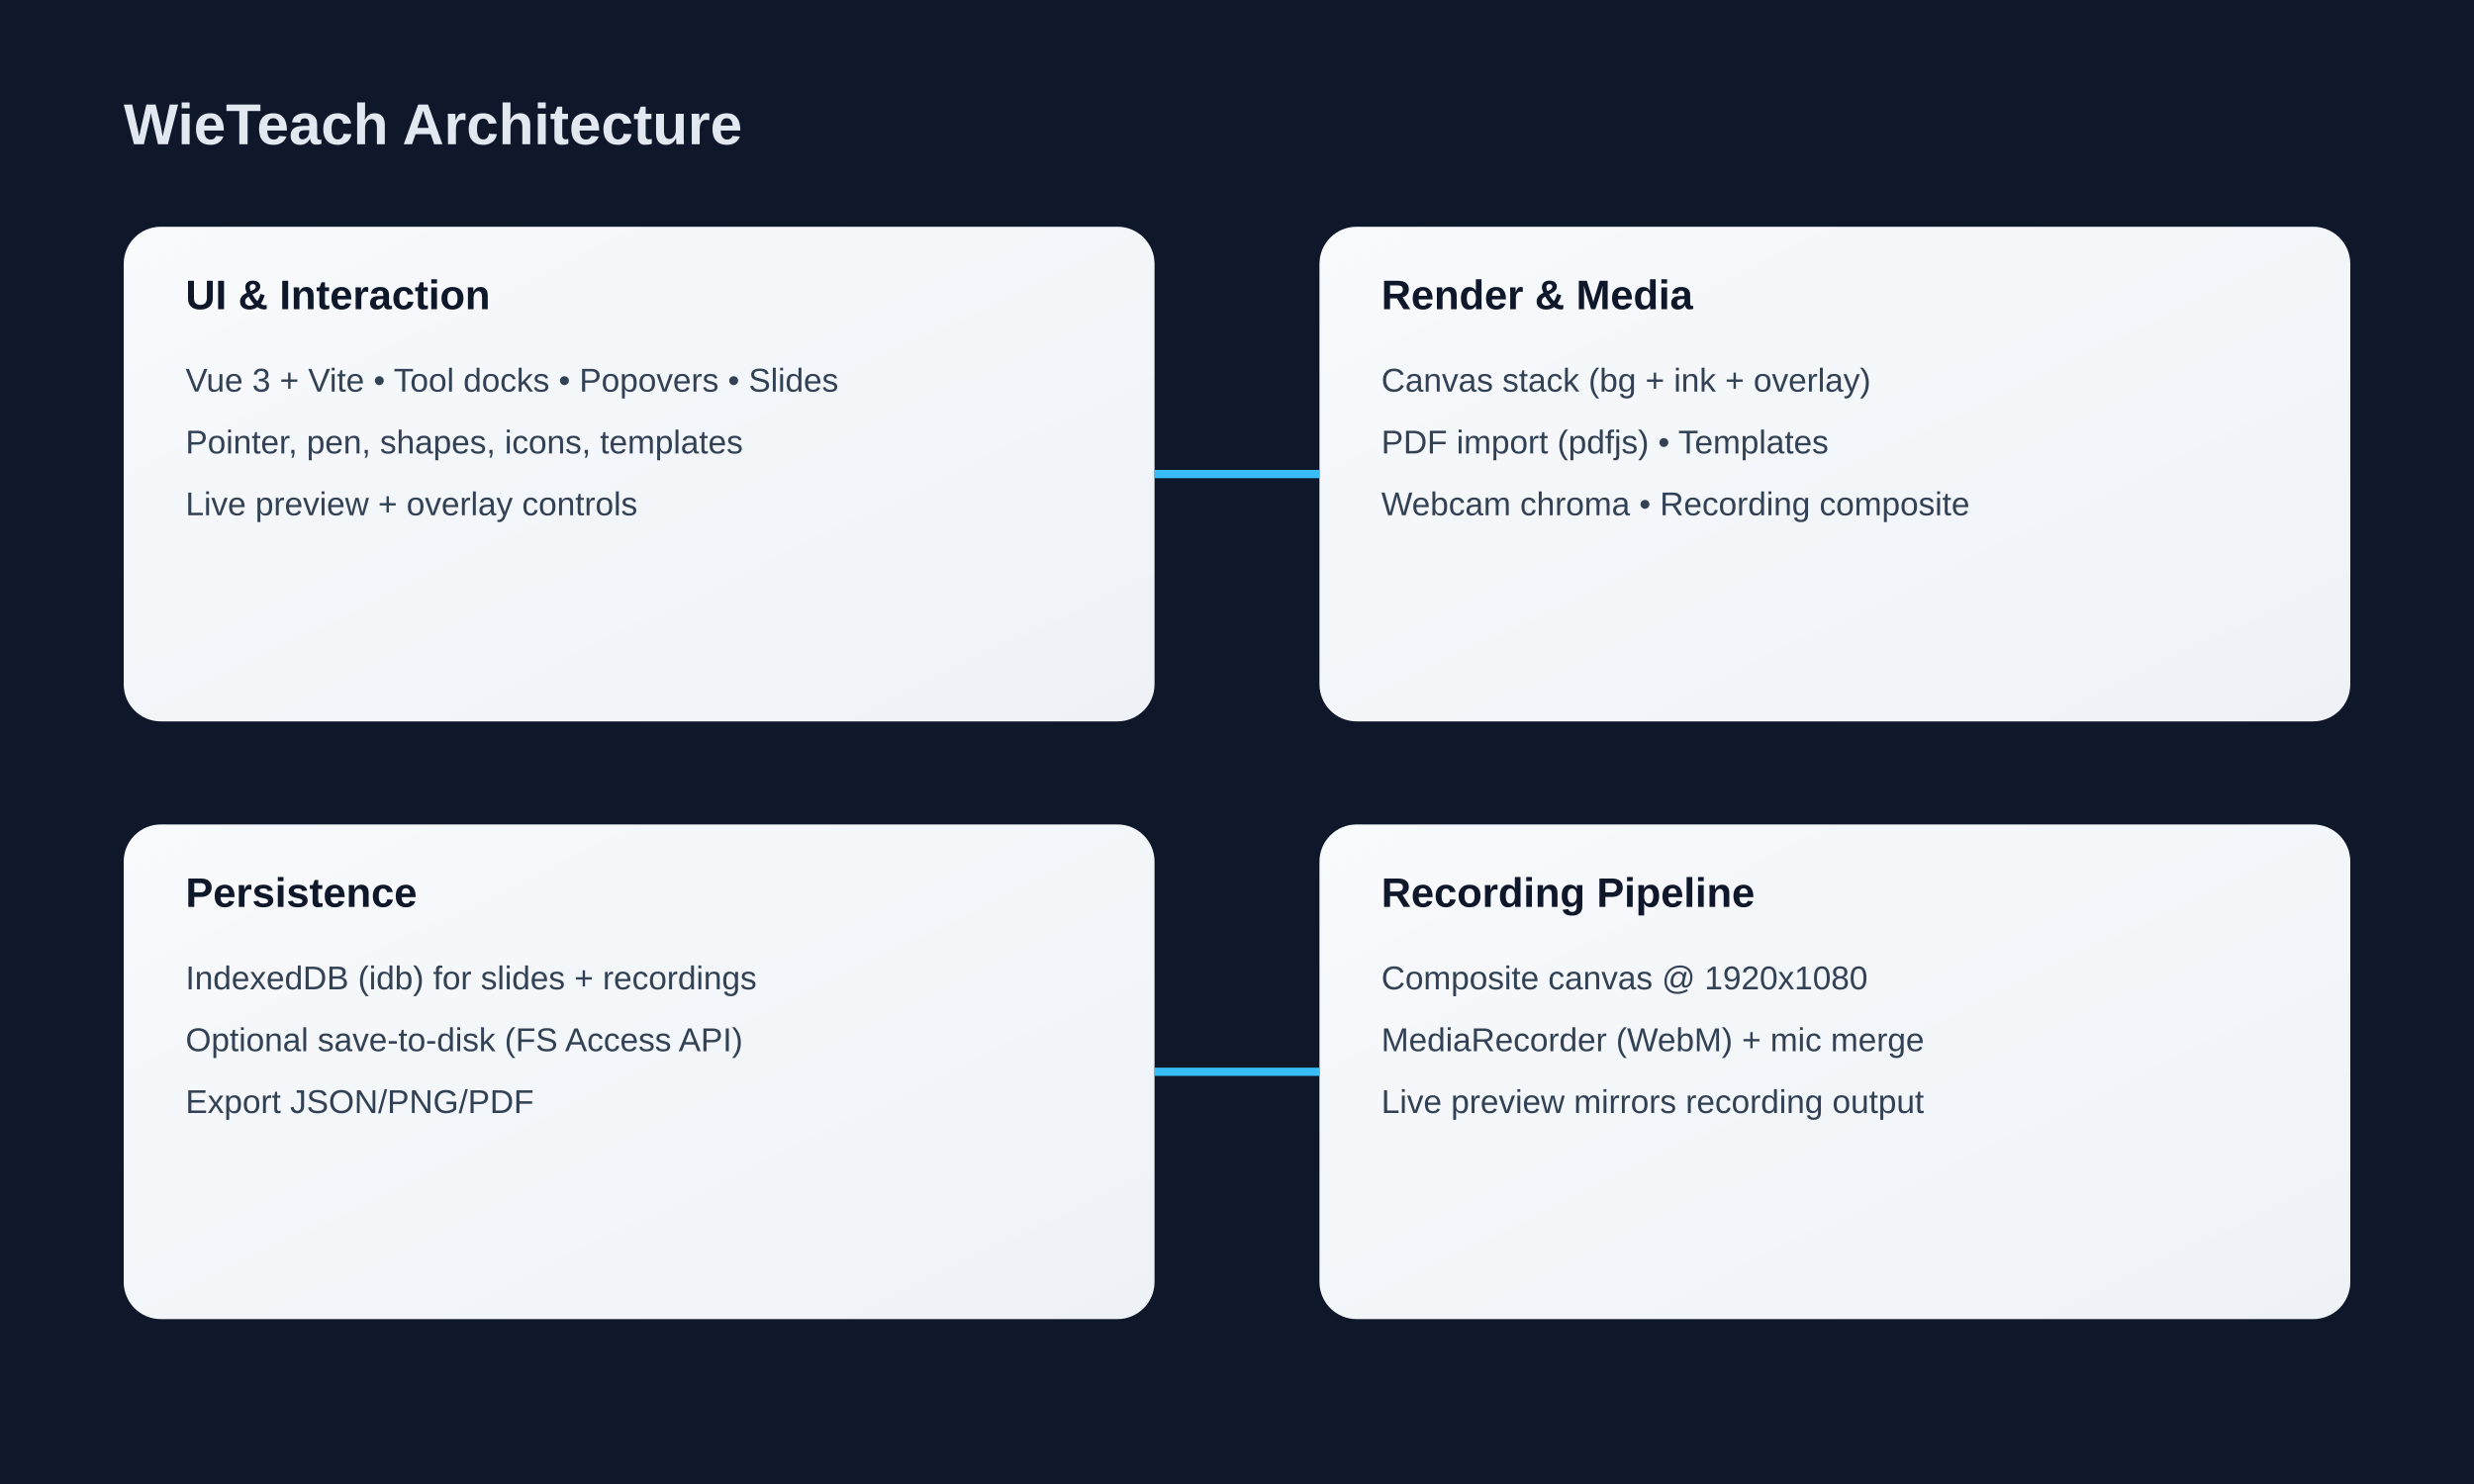
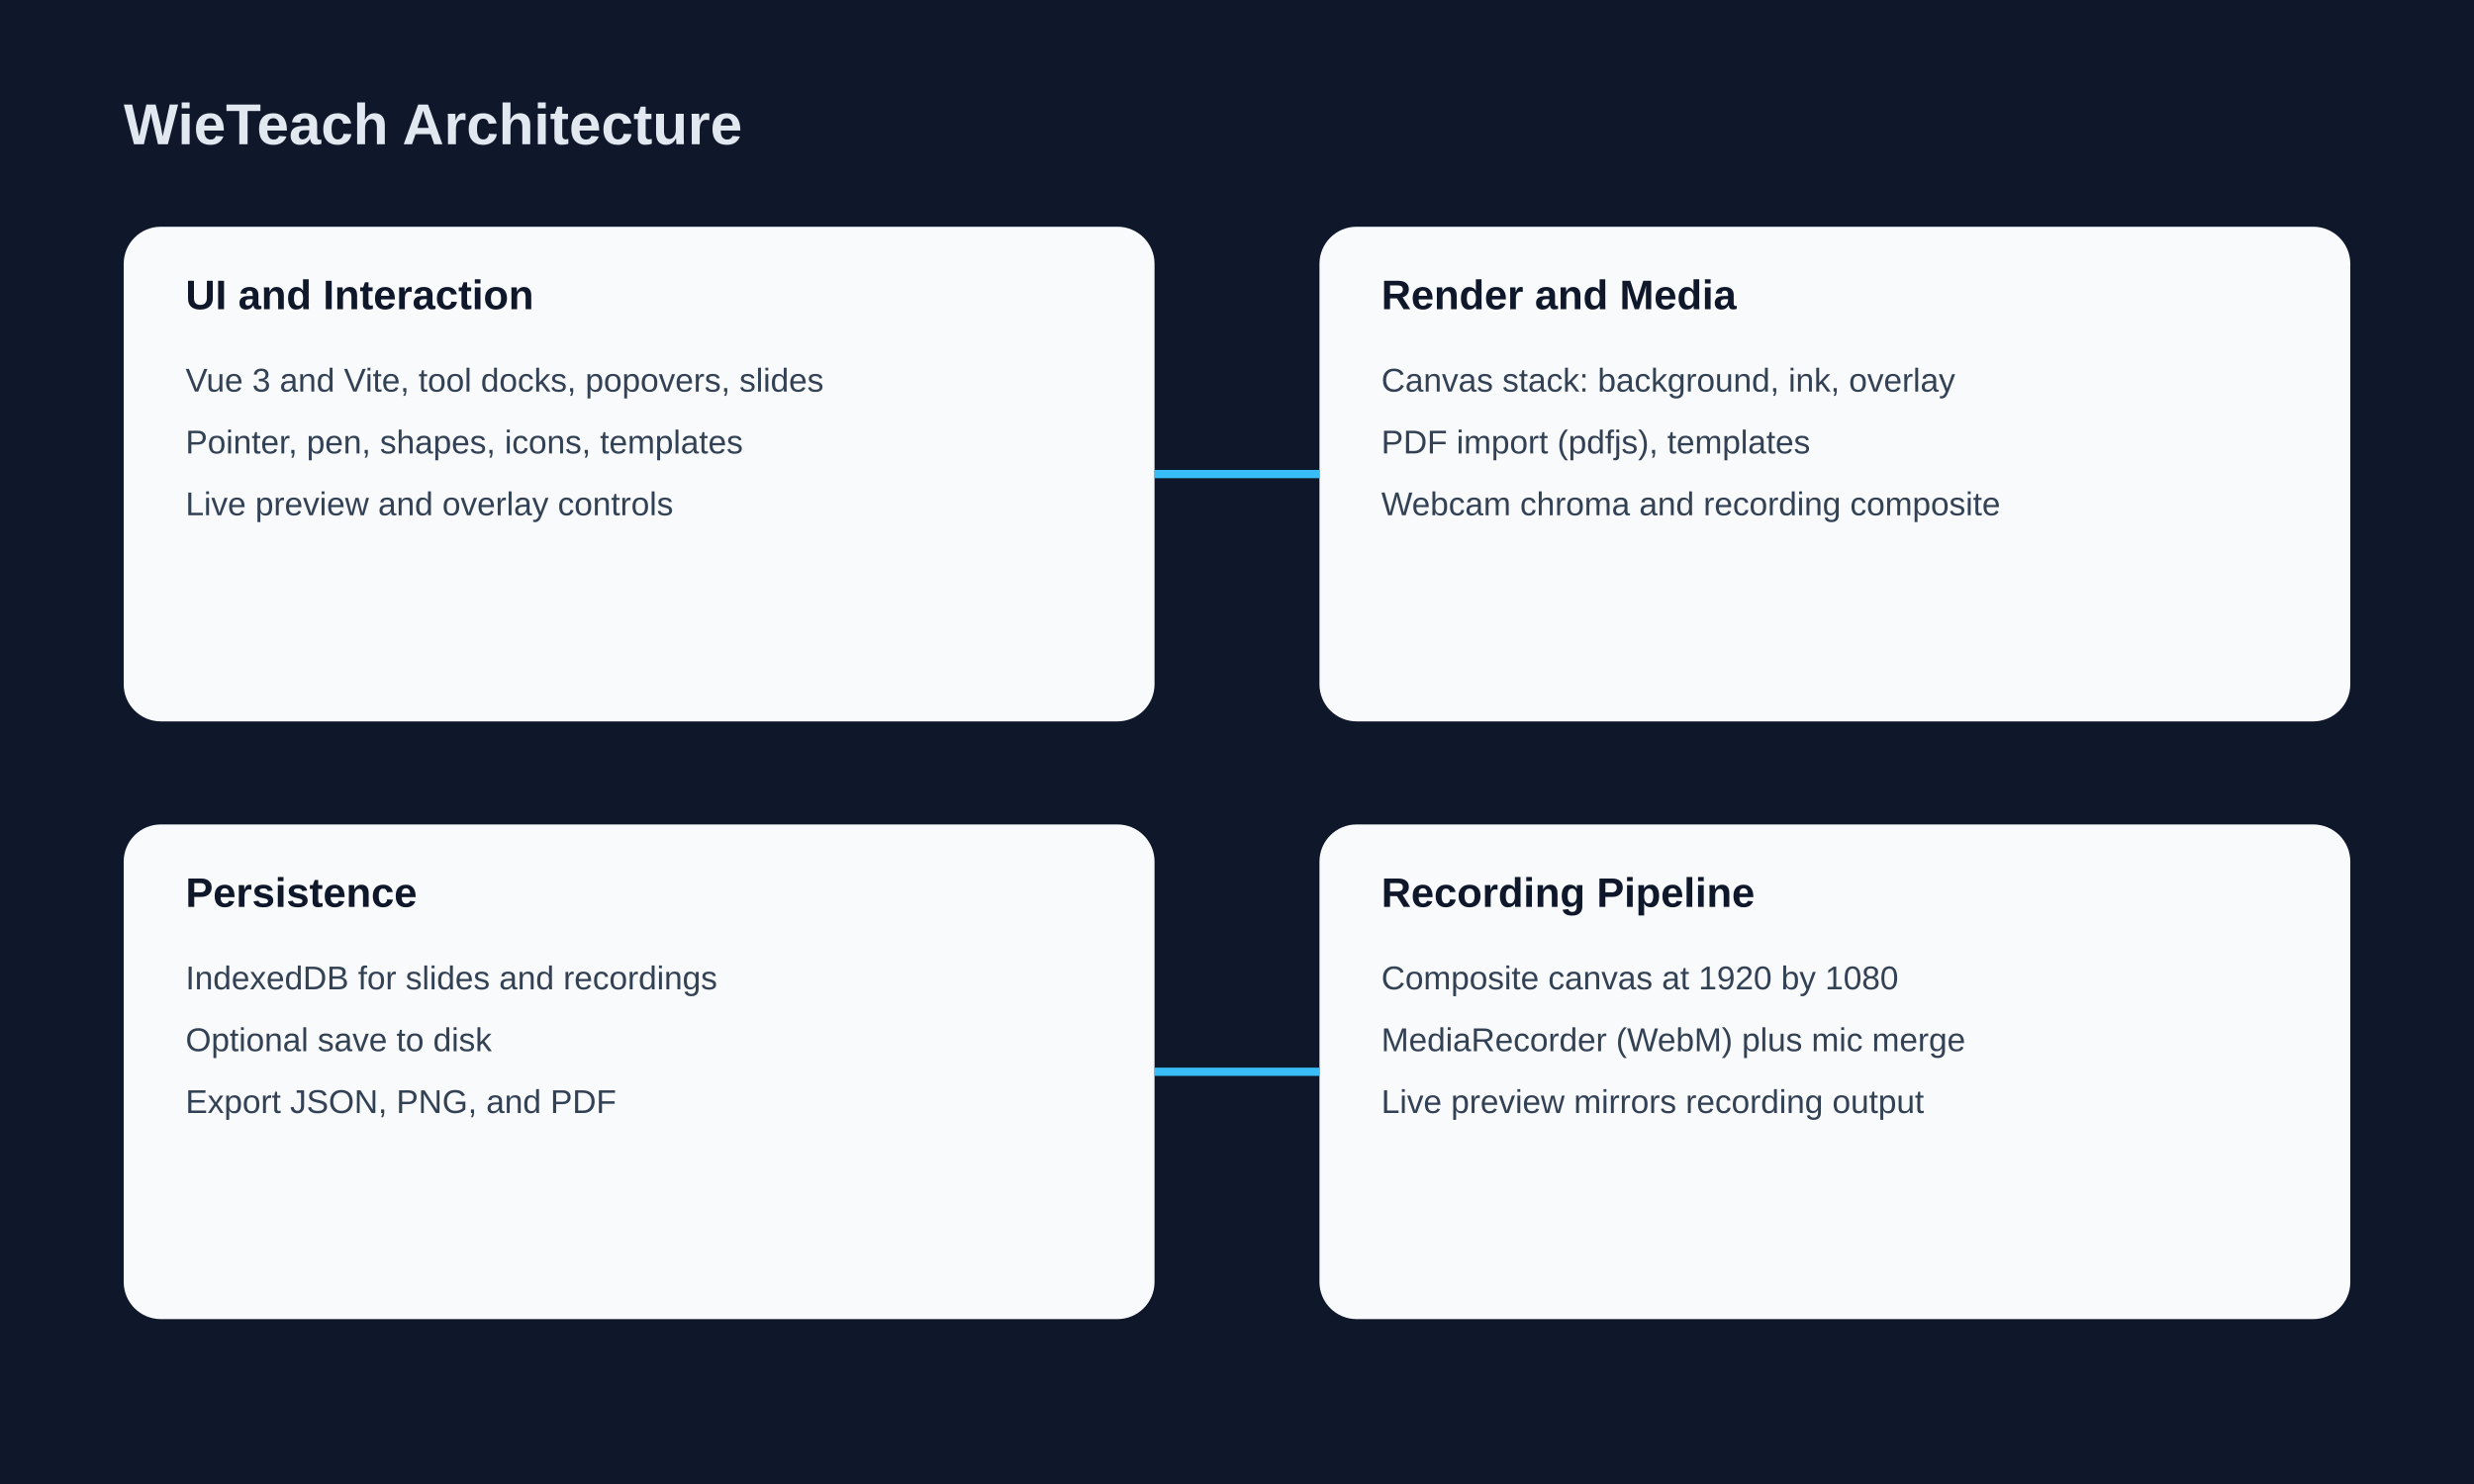
- <svg xmlns="http://www.w3.org/2000/svg" width="1200" height="720" viewBox="0 0 1200 720" role="img" aria-label="WieTeach architecture diagram">
-   <defs>
-     <linearGradient id="panel" x1="0" x2="1" y1="0" y2="1">
-       <stop offset="0" stop-color="#f8fafc" />
-       <stop offset="1" stop-color="#eef2f7" />
-     </linearGradient>
-   </defs>
+ <svg xmlns="http://www.w3.org/2000/svg" width="1200" height="720" viewBox="0 0 1200 720">
  <rect width="1200" height="720" fill="#0f172a" />
  <text x="60" y="70" fill="#e2e8f0" font-family="Arial, Helvetica, sans-serif" font-size="28" font-weight="700">
    WieTeach Architecture
  </text>
-   <rect x="60" y="110" width="500" height="240" rx="18" fill="url(#panel)" />
+   <rect x="60" y="110" width="500" height="240" rx="18" fill="#f8fafc" />
  <text x="90" y="150" fill="#0f172a" font-family="Arial, Helvetica, sans-serif" font-size="20" font-weight="700">
-     UI &amp; Interaction
+     UI and Interaction
  </text>
  <text x="90" y="190" fill="#334155" font-family="Arial, Helvetica, sans-serif" font-size="16">
-     Vue 3 + Vite • Tool docks • Popovers • Slides
+     Vue 3 and Vite, tool docks, popovers, slides
  </text>
  <text x="90" y="220" fill="#334155" font-family="Arial, Helvetica, sans-serif" font-size="16">
    Pointer, pen, shapes, icons, templates
  </text>
  <text x="90" y="250" fill="#334155" font-family="Arial, Helvetica, sans-serif" font-size="16">
-     Live preview + overlay controls
+     Live preview and overlay controls
  </text>
-   <rect x="640" y="110" width="500" height="240" rx="18" fill="url(#panel)" />
+   <rect x="640" y="110" width="500" height="240" rx="18" fill="#f8fafc" />
  <text x="670" y="150" fill="#0f172a" font-family="Arial, Helvetica, sans-serif" font-size="20" font-weight="700">
-     Render &amp; Media
+     Render and Media
  </text>
  <text x="670" y="190" fill="#334155" font-family="Arial, Helvetica, sans-serif" font-size="16">
-     Canvas stack (bg + ink + overlay)
+     Canvas stack: background, ink, overlay
  </text>
  <text x="670" y="220" fill="#334155" font-family="Arial, Helvetica, sans-serif" font-size="16">
-     PDF import (pdfjs) • Templates
+     PDF import (pdfjs), templates
  </text>
  <text x="670" y="250" fill="#334155" font-family="Arial, Helvetica, sans-serif" font-size="16">
-     Webcam chroma • Recording composite
+     Webcam chroma and recording composite
  </text>
-   <rect x="60" y="400" width="500" height="240" rx="18" fill="url(#panel)" />
+   <rect x="60" y="400" width="500" height="240" rx="18" fill="#f8fafc" />
  <text x="90" y="440" fill="#0f172a" font-family="Arial, Helvetica, sans-serif" font-size="20" font-weight="700">
    Persistence
  </text>
  <text x="90" y="480" fill="#334155" font-family="Arial, Helvetica, sans-serif" font-size="16">
-     IndexedDB (idb) for slides + recordings
+     IndexedDB for slides and recordings
  </text>
  <text x="90" y="510" fill="#334155" font-family="Arial, Helvetica, sans-serif" font-size="16">
-     Optional save-to-disk (FS Access API)
+     Optional save to disk
  </text>
  <text x="90" y="540" fill="#334155" font-family="Arial, Helvetica, sans-serif" font-size="16">
-     Export JSON/PNG/PDF
+     Export JSON, PNG, and PDF
  </text>
-   <rect x="640" y="400" width="500" height="240" rx="18" fill="url(#panel)" />
+   <rect x="640" y="400" width="500" height="240" rx="18" fill="#f8fafc" />
  <text x="670" y="440" fill="#0f172a" font-family="Arial, Helvetica, sans-serif" font-size="20" font-weight="700">
    Recording Pipeline
  </text>
  <text x="670" y="480" fill="#334155" font-family="Arial, Helvetica, sans-serif" font-size="16">
-     Composite canvas @ 1920x1080
+     Composite canvas at 1920 by 1080
  </text>
  <text x="670" y="510" fill="#334155" font-family="Arial, Helvetica, sans-serif" font-size="16">
-     MediaRecorder (WebM) + mic merge
+     MediaRecorder (WebM) plus mic merge
  </text>
  <text x="670" y="540" fill="#334155" font-family="Arial, Helvetica, sans-serif" font-size="16">
    Live preview mirrors recording output
  </text>
  <line x1="560" y1="230" x2="640" y2="230" stroke="#38bdf8" stroke-width="4" />
  <line x1="560" y1="520" x2="640" y2="520" stroke="#38bdf8" stroke-width="4" />
</svg>
